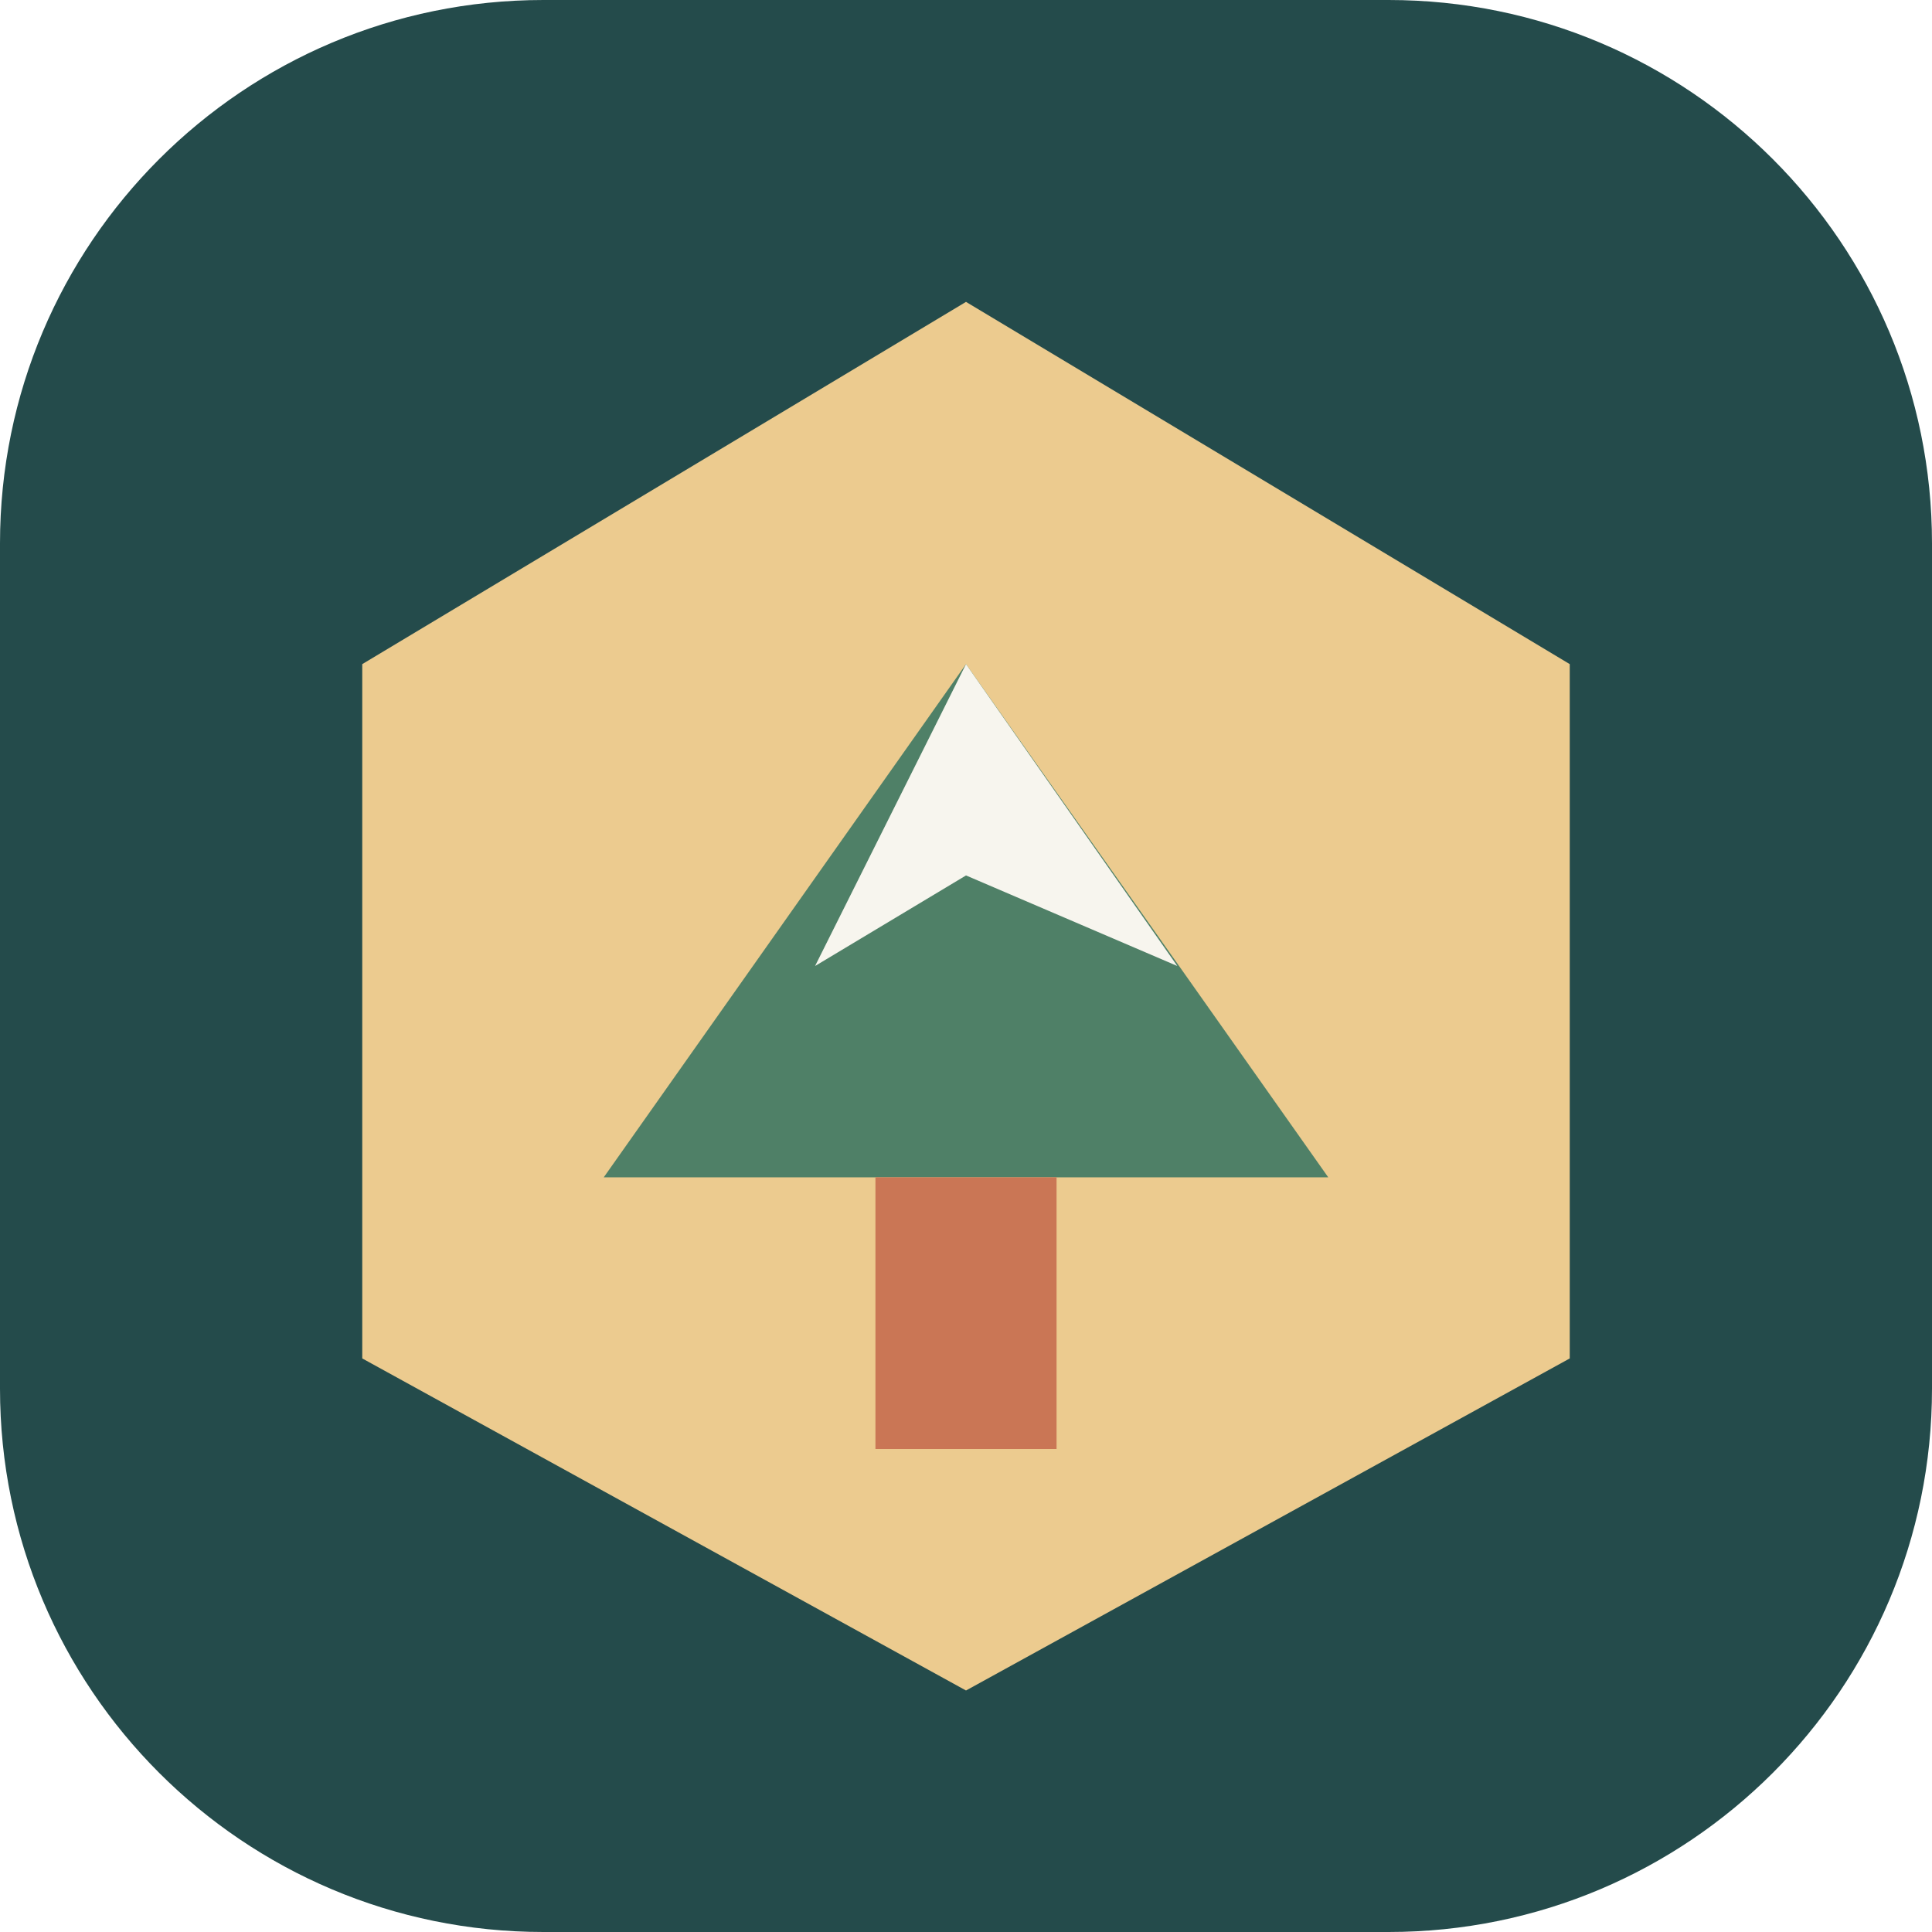
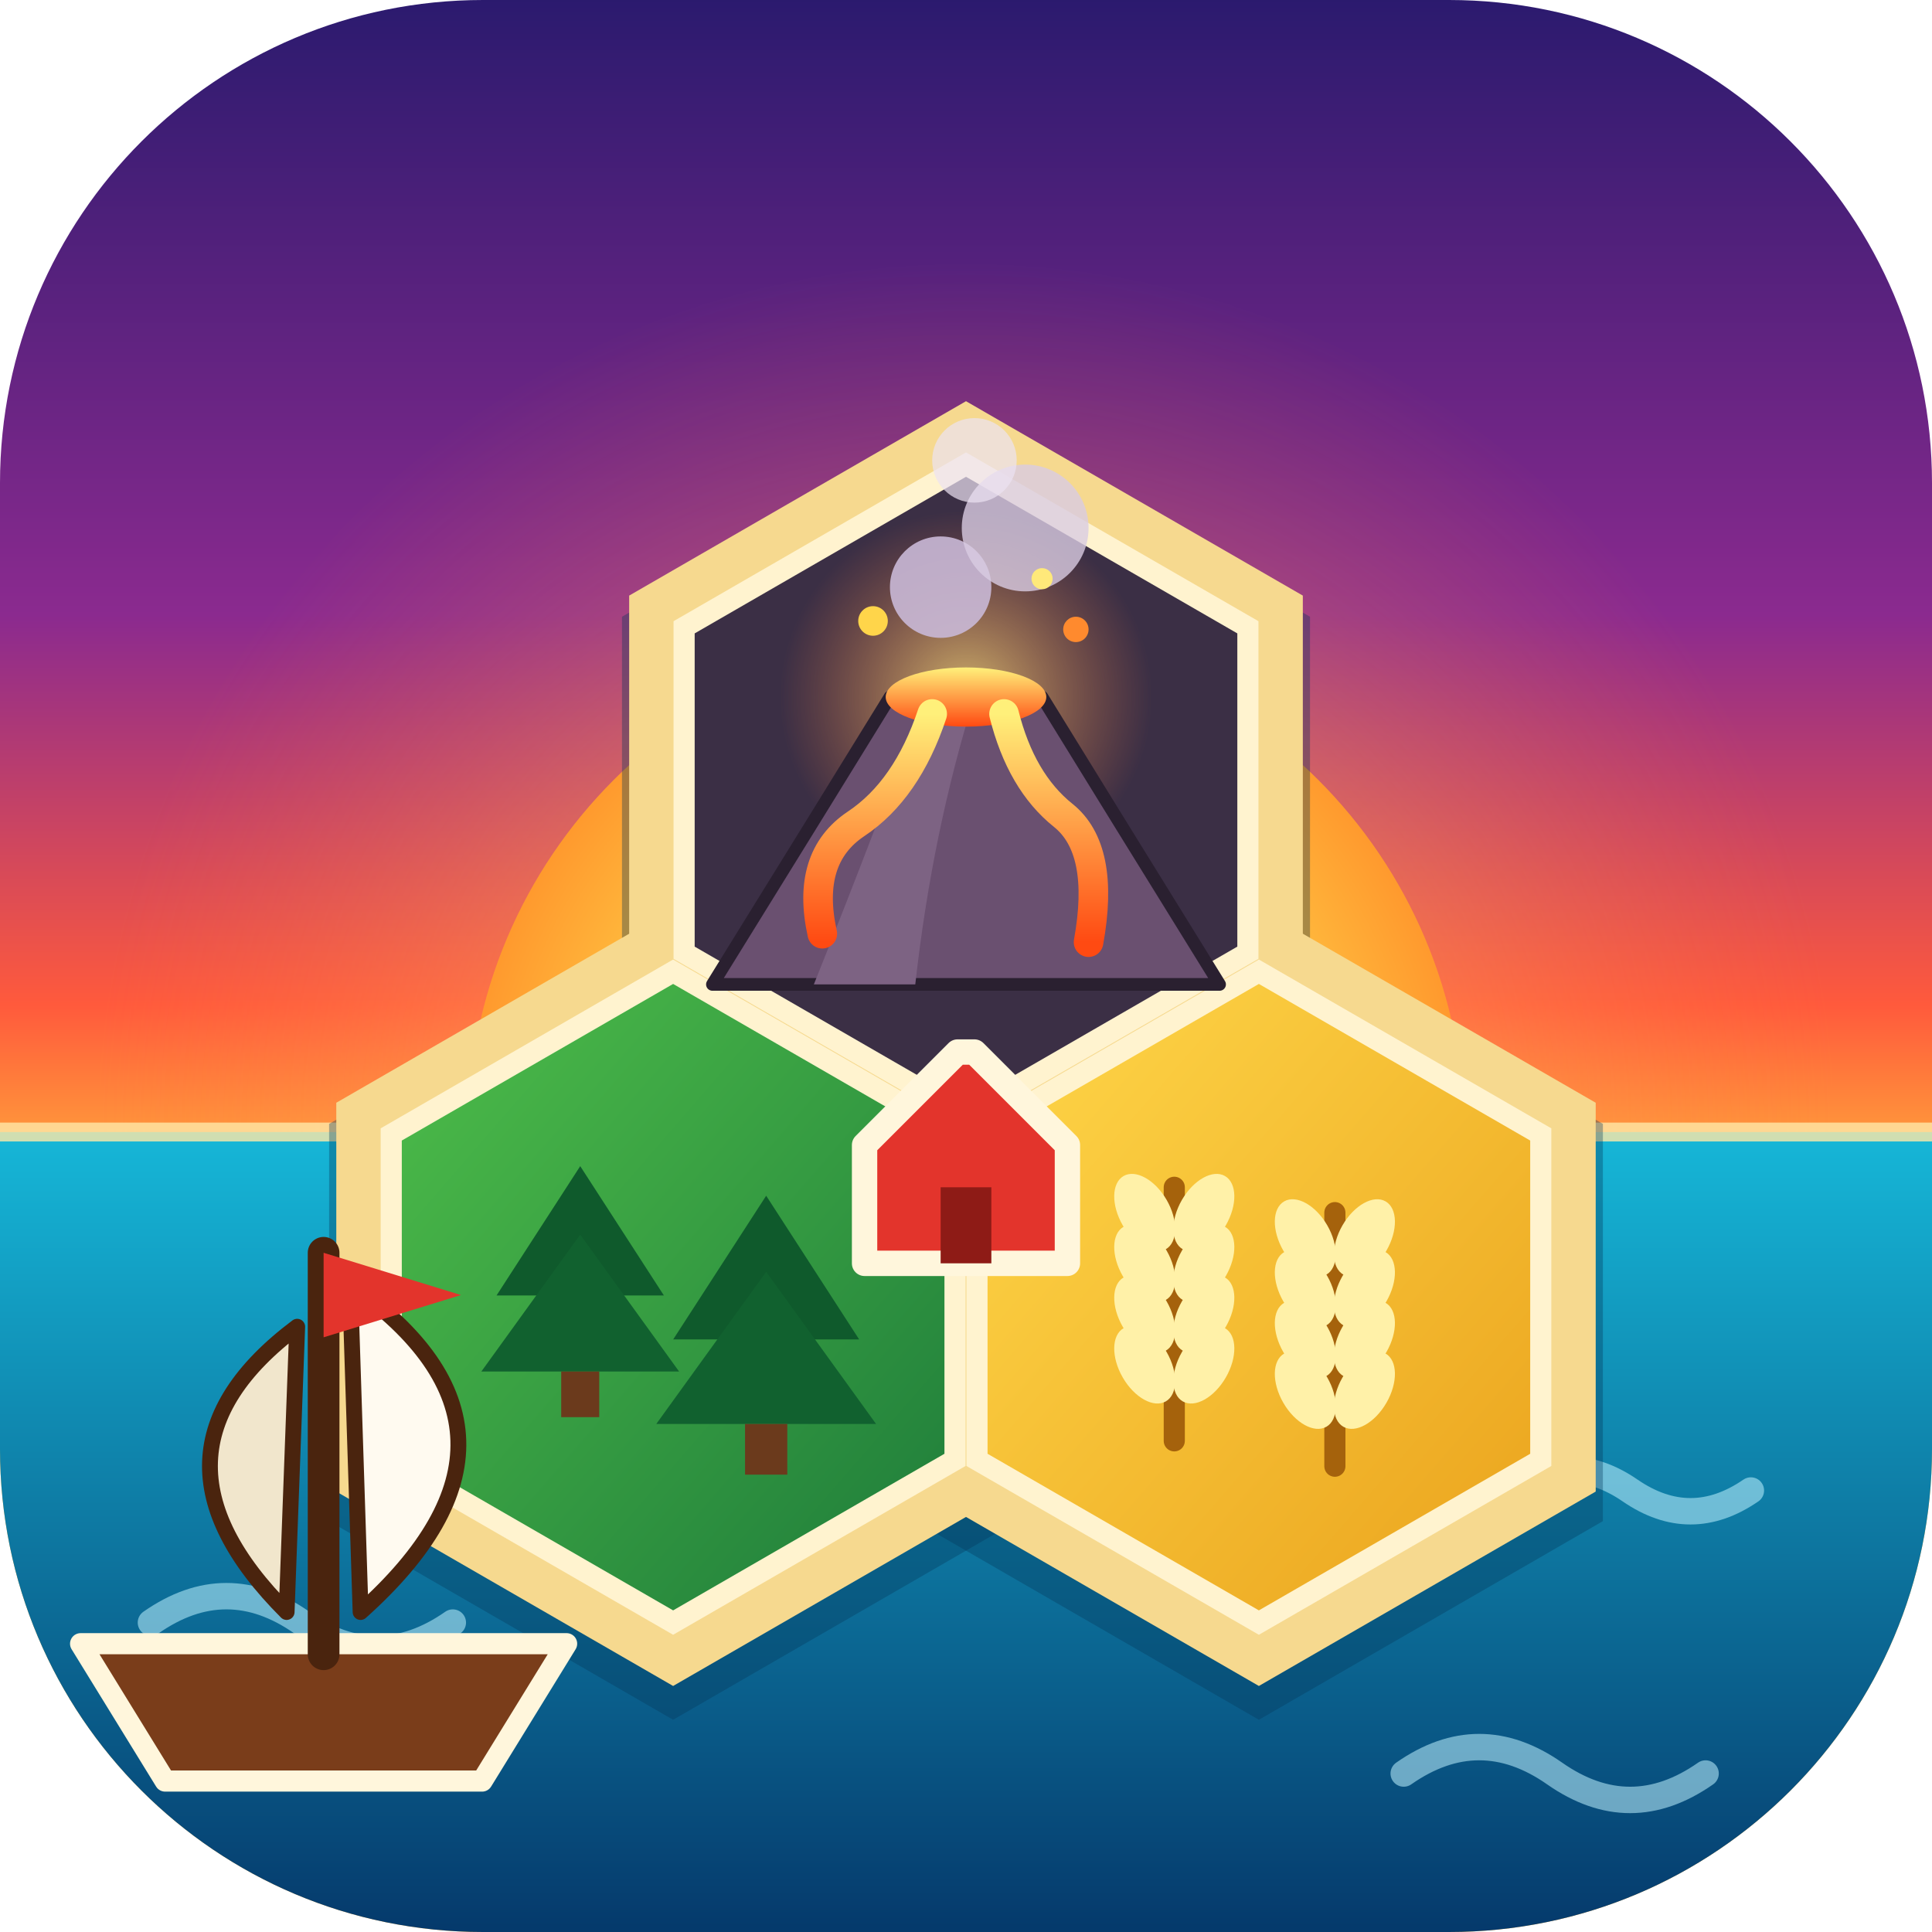
- <svg xmlns="http://www.w3.org/2000/svg" viewBox="0 0 64 64">
-   <rect width="64" height="64" rx="18" fill="#244b4b" />
-   <path d="m32 10 20 12v23L32 56 12 45V22Z" fill="#eccb8f" />
-   <path d="m20 39 12-17 12 17H20Z" fill="#4f8067" />
-   <path d="m32 22 7 10-7-3-5 3Z" fill="#f7f5ee" />
-   <path d="M29 39h6v9h-6Z" fill="#ca7655" />
+ <svg xmlns="http://www.w3.org/2000/svg" viewBox="0 0 512 512">
+   <defs>
+     <linearGradient id="sky" x1="0" y1="0" x2="0" y2="1">
+       <stop offset="0" stop-color="#2a1a6e" />
+       <stop offset="0.32" stop-color="#8b2a8f" />
+       <stop offset="0.52" stop-color="#ff5a3c" />
+       <stop offset="0.62" stop-color="#ffb43a" />
+     </linearGradient>
+     <radialGradient id="sun" cx="0.5" cy="0.5" r="0.5">
+       <stop offset="0" stop-color="#fff6c2" />
+       <stop offset="0.55" stop-color="#ffd54a" />
+       <stop offset="1" stop-color="#ff9a2e" />
+     </radialGradient>
+     <radialGradient id="halo" cx="0.5" cy="0.5" r="0.5">
+       <stop offset="0" stop-color="#ffe17a" stop-opacity="0.75" />
+       <stop offset="1" stop-color="#ff7a3c" stop-opacity="0" />
+     </radialGradient>
+     <linearGradient id="sea" x1="0" y1="0" x2="0" y2="1">
+       <stop offset="0" stop-color="#16b7d8" />
+       <stop offset="1" stop-color="#05396b" />
+     </linearGradient>
+     <linearGradient id="lava" x1="0" y1="0" x2="0" y2="1">
+       <stop offset="0" stop-color="#fff07a" />
+       <stop offset="1" stop-color="#ff4a12" />
+     </linearGradient>
+     <linearGradient id="wheat" x1="0" y1="0" x2="1" y2="1">
+       <stop offset="0" stop-color="#ffd84a" />
+       <stop offset="1" stop-color="#eaa21c" />
+     </linearGradient>
+     <linearGradient id="forest" x1="0" y1="0" x2="1" y2="1">
+       <stop offset="0" stop-color="#4fbf4a" />
+       <stop offset="1" stop-color="#1d7a3a" />
+     </linearGradient>
+   </defs>
+   <clipPath id="corners">
+     <rect width="512" height="512" rx="128" />
+   </clipPath>
+   <g clip-path="url(#corners)">
+     <rect width="512" height="512" fill="url(#sky)" />
+     <circle cx="256" cy="300" r="230" fill="url(#halo)" />
+     <circle cx="256" cy="300" r="132" fill="url(#sun)" />
+     <rect y="300" width="512" height="212" fill="url(#sea)" />
+     <path d="M0 300h512" stroke="#ffe9a8" stroke-width="5" opacity="0.8" />
+     <g fill="none" stroke="#bff3ff" stroke-width="7" stroke-linecap="round" opacity="0.55">
+       <path d="M40 430q20-14 40 0t40 0" />
+       <path d="M372 470q20-14 40 0t40 0" />
+       <path d="M400 395q16-11 32 0t32 0" />
+     </g>
+     <g transform="translate(256 290) scale(1.12) translate(-256 -290)">
+       <g>
+         <polygon points="256.0,130.0 337.4,177.0 337.4,271.0 256.0,318.0 174.6,271.0 174.6,177.0" fill="#04375a" opacity="0.35" />
+         <polygon points="186.7,250.0 268.1,297.0 268.1,391.0 186.7,438.0 105.3,391.0 105.3,297.0" fill="#04375a" opacity="0.35" />
+         <polygon points="325.3,250.0 406.7,297.0 406.7,391.0 325.3,438.0 243.9,391.0 243.9,297.0" fill="#04375a" opacity="0.35" />
+         <polygon points="256.0,126.0 335.7,172.0 335.7,264.0 256.0,310.0 176.3,264.0 176.3,172.0" fill="#f6d98f" />
+         <polygon points="186.7,246.0 266.4,292.0 266.4,384.0 186.7,430.0 107.0,384.0 107.0,292.0" fill="#f6d98f" />
+         <polygon points="325.3,246.0 405.0,292.0 405.0,384.0 325.3,430.0 245.6,384.0 245.6,292.0" fill="#f6d98f" />
+         <polygon points="186.7,261.0 253.4,299.5 253.4,376.5 186.7,415.0 120.0,376.5 120.0,299.5" fill="url(#forest)" stroke="#fff3cf" stroke-width="5" />
+         <polygon points="325.3,261.0 392.0,299.5 392.0,376.5 325.3,415.0 258.6,376.5 258.6,299.5" fill="url(#wheat)" stroke="#fff3cf" stroke-width="5" />
+         <polygon points="256.0,141.0 322.7,179.5 322.7,256.5 256.0,295.0 189.3,256.5 189.3,179.5" fill="#3b2f45" stroke="#fff3cf" stroke-width="5" />
+         <circle cx="256" cy="196" r="44" fill="url(#halo)" />
+         <path d="M196 264Q222 222 238 196H274Q290 222 316 264Z" fill="#6a5070" stroke="#2a2030" stroke-width="3" stroke-linejoin="round" />
+         <path d="M220 264Q236 224 246 196H258Q248 228 244 264Z" fill="#7d6383" />
+         <ellipse cx="256" cy="196" rx="19" ry="7" fill="url(#lava)" />
+         <path d="M248 200q-6 18-18 26t-8 26M265 200q4 16 14 24t6 30" fill="none" stroke="url(#lava)" stroke-width="7" stroke-linecap="round" />
+         <circle cx="250" cy="170" r="12" fill="#c9b8d6" opacity="0.9" />
+         <circle cx="270" cy="156" r="15" fill="#d9cce2" opacity="0.8" />
+         <circle cx="258" cy="140" r="10" fill="#ece3f2" opacity="0.7" />
+         <circle cx="234" cy="178" r="3.5" fill="#ffd54a" />
+         <circle cx="282" cy="180" r="3" fill="#ff8a2e" />
+         <circle cx="274" cy="168" r="2.5" fill="#ffe97a" />
+         <path d="M164.718 307l19.8 30.6h-39.6Z" fill="#0f5a2c" />
+         <path d="M164.718 323.2l23.4 32.4h-46.8Z" fill="#11612f" />
+         <path d="M160.218 355.6h9v10.8h-9Z" fill="#6b3a1c" />
+         <path d="M208.718 314l22 34h-44Z" fill="#0f5a2c" />
+         <path d="M208.718 332l26 36h-52Z" fill="#11612f" />
+         <path d="M203.718 368h10v12h-10Z" fill="#6b3a1c" />
+         <path d="M305.282 372V312" stroke="#a5620c" stroke-width="5" stroke-linecap="round" />
+         <ellipse cx="298.282" cy="318" rx="6" ry="10" transform="rotate(-30 298.282 318)" fill="#fff1a8" />
+         <ellipse cx="312.282" cy="318" rx="6" ry="10" transform="rotate(30 312.282 318)" fill="#fff1a8" />
+         <ellipse cx="298.282" cy="330" rx="6" ry="10" transform="rotate(-30 298.282 330)" fill="#fff1a8" />
+         <ellipse cx="312.282" cy="330" rx="6" ry="10" transform="rotate(30 312.282 330)" fill="#fff1a8" />
+         <ellipse cx="298.282" cy="342" rx="6" ry="10" transform="rotate(-30 298.282 342)" fill="#fff1a8" />
+         <ellipse cx="312.282" cy="342" rx="6" ry="10" transform="rotate(30 312.282 342)" fill="#fff1a8" />
+         <ellipse cx="298.282" cy="354" rx="6" ry="10" transform="rotate(-30 298.282 354)" fill="#fff1a8" />
+         <ellipse cx="312.282" cy="354" rx="6" ry="10" transform="rotate(30 312.282 354)" fill="#fff1a8" />
+         <path d="M343.282 378V318" stroke="#a5620c" stroke-width="5" stroke-linecap="round" />
+         <ellipse cx="336.282" cy="324" rx="6" ry="10" transform="rotate(-30 336.282 324)" fill="#fff1a8" />
+         <ellipse cx="350.282" cy="324" rx="6" ry="10" transform="rotate(30 350.282 324)" fill="#fff1a8" />
+         <ellipse cx="336.282" cy="336" rx="6" ry="10" transform="rotate(-30 336.282 336)" fill="#fff1a8" />
+         <ellipse cx="350.282" cy="336" rx="6" ry="10" transform="rotate(30 350.282 336)" fill="#fff1a8" />
+         <ellipse cx="336.282" cy="348" rx="6" ry="10" transform="rotate(-30 336.282 348)" fill="#fff1a8" />
+         <ellipse cx="350.282" cy="348" rx="6" ry="10" transform="rotate(30 350.282 348)" fill="#fff1a8" />
+         <ellipse cx="336.282" cy="360" rx="6" ry="10" transform="rotate(-30 336.282 360)" fill="#fff1a8" />
+         <ellipse cx="350.282" cy="360" rx="6" ry="10" transform="rotate(30 350.282 360)" fill="#fff1a8" />
+         <g transform="translate(256 300)">
+           <path d="M-24 2-2-20 2-20 24 2V30H-24Z" fill="#e3342c" stroke="#fff6dc" stroke-width="6" stroke-linejoin="round" />
+           <path d="M-6 30V12h12v18" fill="#8e1b16" />
+         </g>
+       </g>
+       <g transform="translate(104 420) scale(1.25)">
+         <path d="M-46 0h92l-16 26h-60Z" fill="#7a3d1a" stroke="#fff6dc" stroke-width="4" stroke-linejoin="round" />
+         <path d="M0 2V-74" stroke="#4a240e" stroke-width="6" stroke-linecap="round" />
+         <path d="M5-68q40 28 2 62Z" fill="#fffaf0" stroke="#4a240e" stroke-width="3" stroke-linejoin="round" />
+         <path d="M-5-60q-32 24-2 54Z" fill="#f1e6cc" stroke="#4a240e" stroke-width="3" stroke-linejoin="round" />
+         <path d="M0-74l26 8-26 8Z" fill="#e3342c" />
+       </g>
+     </g>
+   </g>
</svg>
